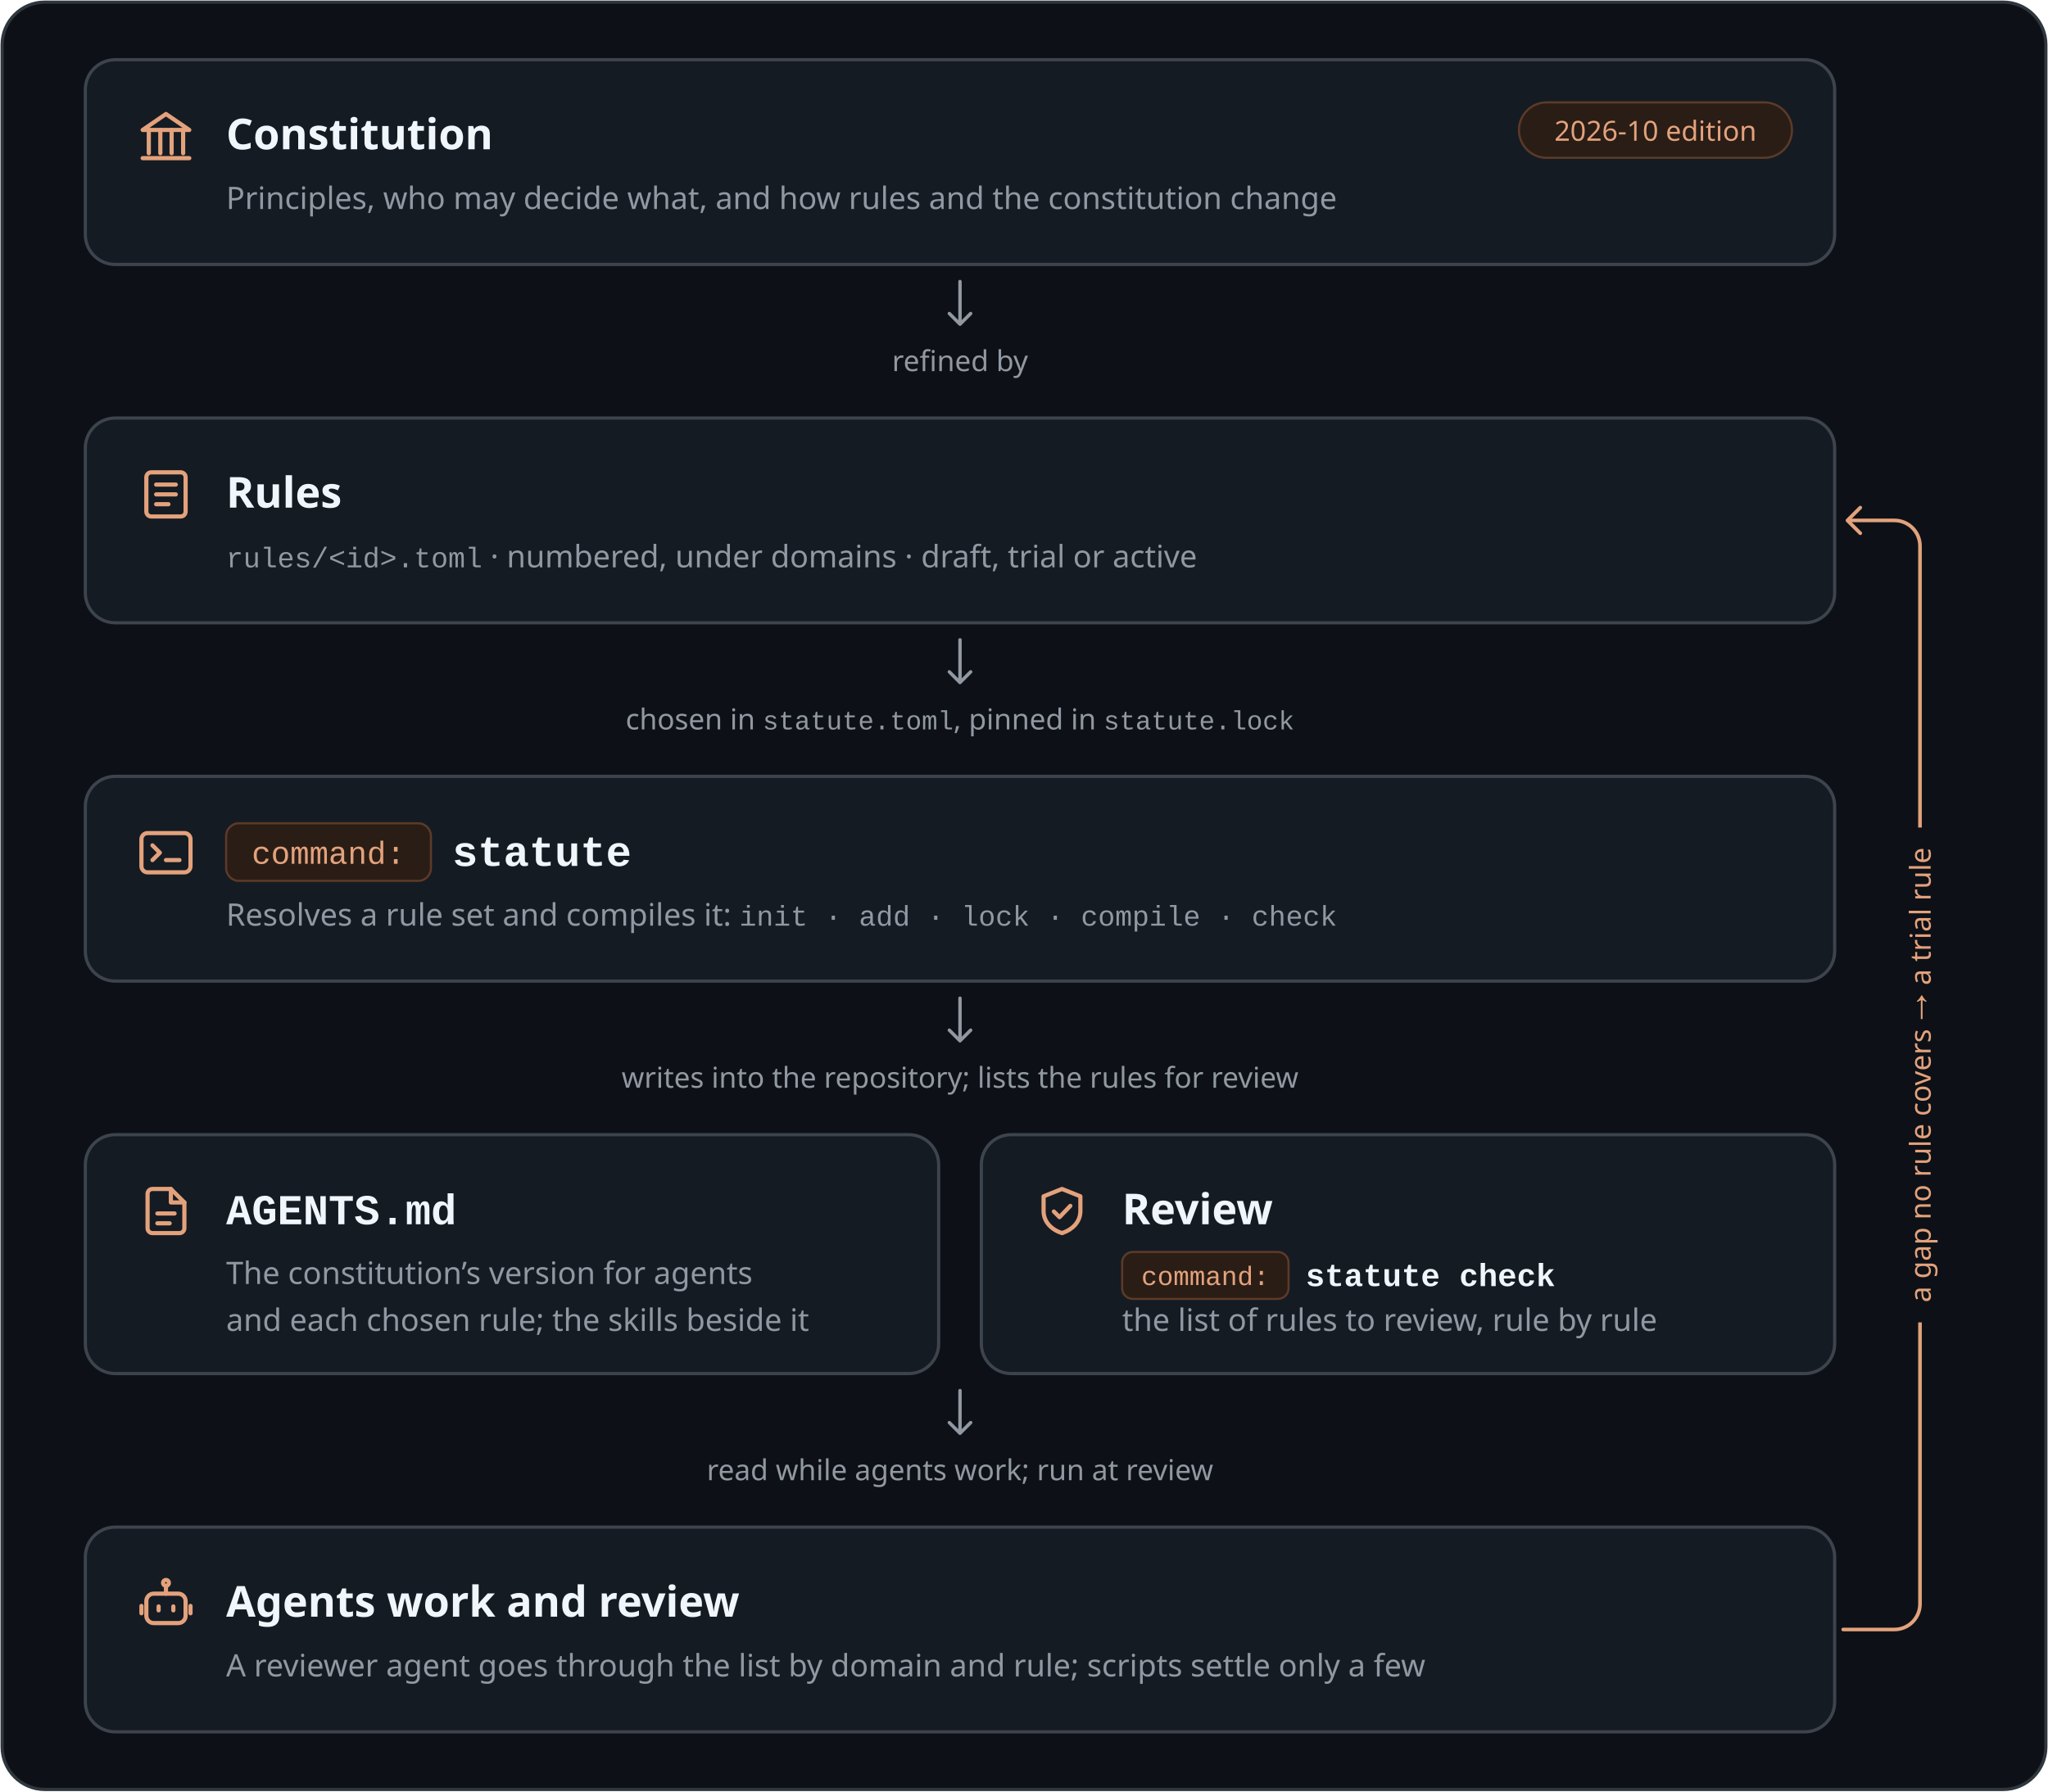
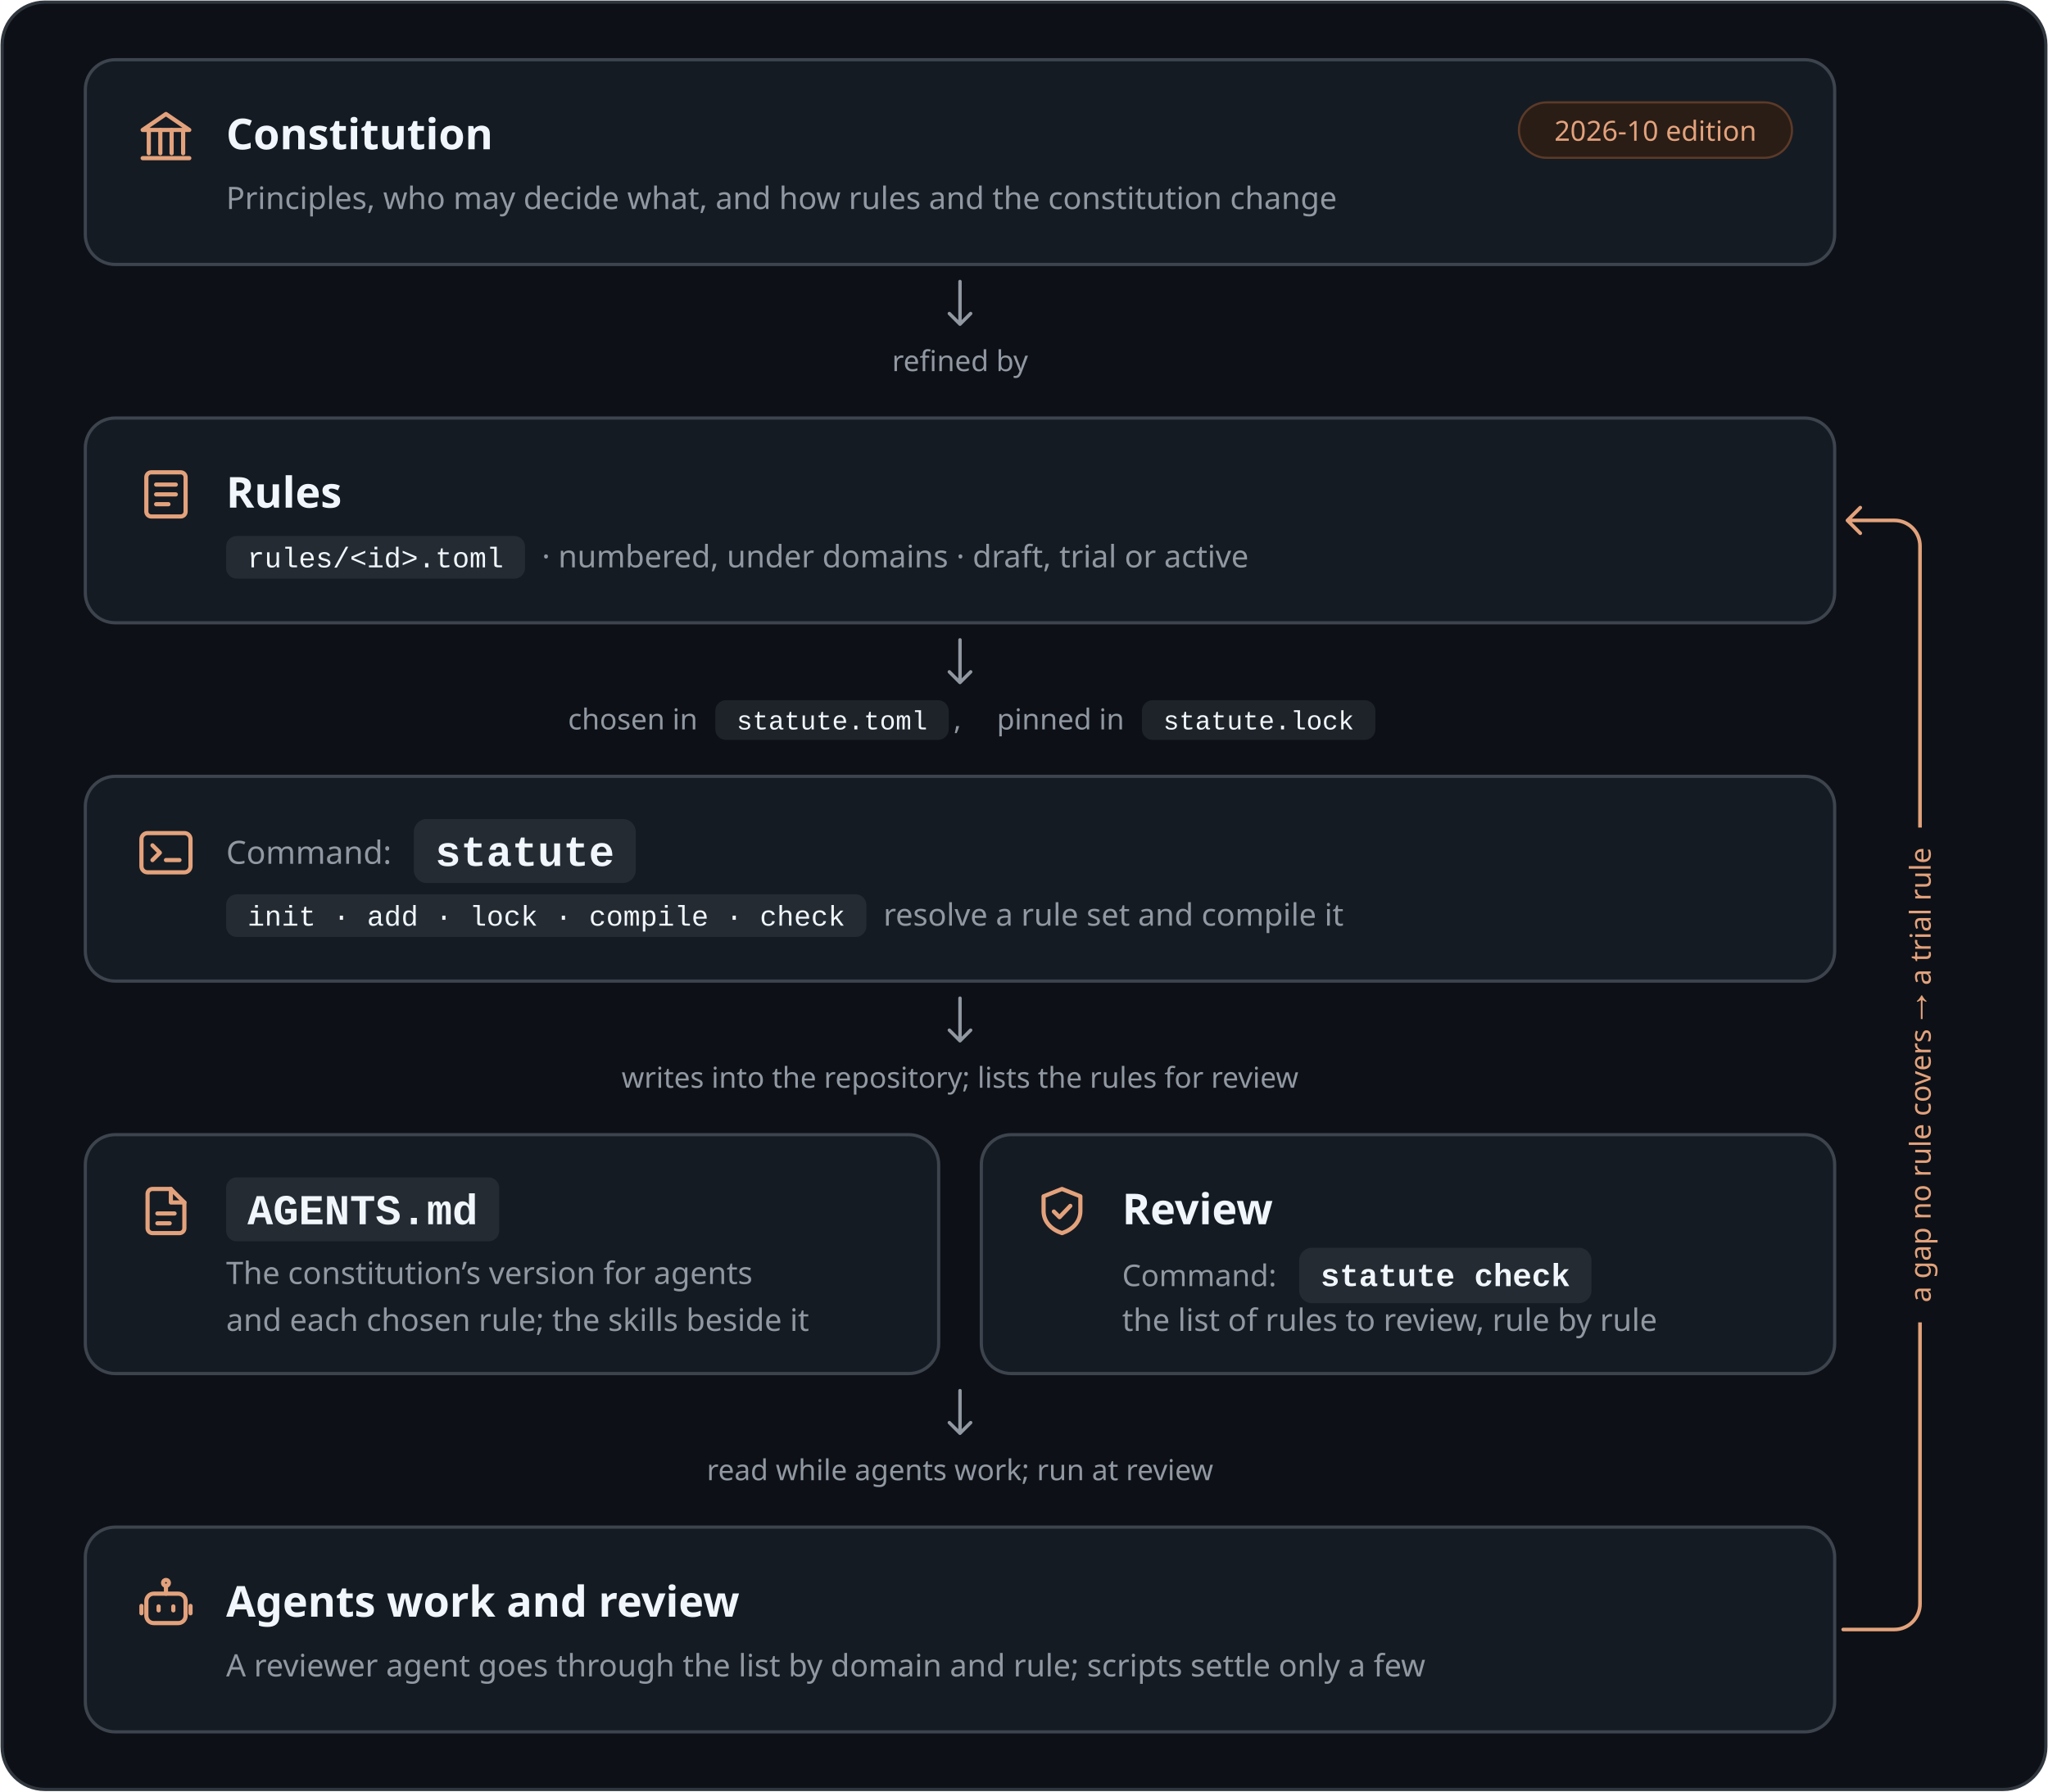
<svg xmlns="http://www.w3.org/2000/svg" viewBox="0 0 960 840" width="960" height="840" role="img" aria-labelledby="t">
  <g font-family="-apple-system, BlinkMacSystemFont, &quot;Segoe UI&quot;, &quot;Noto Sans&quot;, Helvetica, Arial, &quot;PingFang SC&quot;, &quot;Hiragino Sans GB&quot;, &quot;Microsoft YaHei&quot;, &quot;Noto Sans CJK SC&quot;, sans-serif">
    <rect x="1" y="1" width="958" height="838" rx="20" fill="#0d1117" stroke="#30363d" stroke-width="1.5" />
    <rect x="40" y="28" width="820" height="96" rx="14" fill="#151b23" stroke="#3d444d" stroke-width="1.5" />
    <g transform="translate(64 50) scale(1.15)" fill="none" stroke="#e3a27c" stroke-width="1.7" stroke-linecap="round" stroke-linejoin="round">
      <path d="M2.5 9.5 12 3l9.5 6.5z" />
      <path d="M5 9.5V19M9.7 9.5V19M14.3 9.5V19M19 9.5V19M2.5 21h19" />
    </g>
    <text x="106" y="70" font-size="20" font-weight="600" fill="#f0f6fc">Constitution</text>
    <rect x="712" y="48" width="128" height="26" rx="13" fill="#2a1d16" stroke="#5c3a28" />
    <text x="776" y="66" font-size="13" font-weight="500" text-anchor="middle" fill="#e3a27c">2026-10 edition</text>
    <text x="106" y="98" font-size="14.5" fill="#9198a1">Principles, who may decide what, and how rules and the constitution change</text>
    <path d="M450 132v20M445 147l5 5 5-5" fill="none" stroke="#9198a1" stroke-width="1.6" stroke-linecap="round" stroke-linejoin="round" />
    <text x="450" y="174" font-size="13.5" text-anchor="middle" fill="#9198a1">refined by</text>
    <rect x="40" y="196" width="820" height="96" rx="14" fill="#151b23" stroke="#3d444d" stroke-width="1.5" />
    <g transform="translate(64 218) scale(1.15)" fill="none" stroke="#e3a27c" stroke-width="1.7" stroke-linecap="round" stroke-linejoin="round">
      <rect x="4" y="3" width="16" height="18" rx="2" />
      <path d="M8 8h8M8 12h8M8 16h5" />
    </g>
    <text x="106" y="238" font-size="20" font-weight="600" fill="#f0f6fc">Rules</text>
-     <text x="106" y="266" font-size="14.5" fill="#9198a1">
-       <tspan font-family="ui-monospace, SFMono-Regular, &quot;SF Mono&quot;, Menlo, Consolas, &quot;Liberation Mono&quot;, monospace" font-size="0.92em">rules/&lt;id&gt;.toml</tspan> · numbered, under domains · draft, trial or active</text>
+     <rect x="106.0" y="251.3" width="140.1" height="20.0" rx="5" fill="#656c76" fill-opacity="0.2" />
+     <text x="176.0" y="266" font-size="13.34" text-anchor="middle" textLength="120.1" lengthAdjust="spacing" fill="#f0f6fc" font-family="ui-monospace, SFMono-Regular, &quot;SF Mono&quot;, Menlo, Consolas, &quot;Liberation Mono&quot;, monospace">rules/&lt;id&gt;.toml</text>
+     <text x="254" y="266" font-size="14.5" fill="#9198a1">· numbered, under domains · draft, trial or active</text>
    <path d="M450 300v20M445 315l5 5 5-5" fill="none" stroke="#9198a1" stroke-width="1.6" stroke-linecap="round" stroke-linejoin="round" />
-     <text x="450" y="342" font-size="13.5" text-anchor="middle" fill="#9198a1">chosen in <tspan font-family="ui-monospace, SFMono-Regular, &quot;SF Mono&quot;, Menlo, Consolas, &quot;Liberation Mono&quot;, monospace" font-size="0.92em">statute.toml</tspan>, pinned in <tspan font-family="ui-monospace, SFMono-Regular, &quot;SF Mono&quot;, Menlo, Consolas, &quot;Liberation Mono&quot;, monospace" font-size="0.92em">statute.lock</tspan>
-     </text>
+     <rect x="335.3" y="328.3" width="109.4" height="18.6" rx="5" fill="#656c76" fill-opacity="0.2" />
+     <text x="390" y="342" font-size="12.42" text-anchor="middle" textLength="89.4" lengthAdjust="spacing" fill="#f0f6fc" font-family="ui-monospace, SFMono-Regular, &quot;SF Mono&quot;, Menlo, Consolas, &quot;Liberation Mono&quot;, monospace">statute.toml</text>
+     <rect x="535.3" y="328.3" width="109.4" height="18.6" rx="5" fill="#656c76" fill-opacity="0.2" />
+     <text x="590" y="342" font-size="12.42" text-anchor="middle" textLength="89.4" lengthAdjust="spacing" fill="#f0f6fc" font-family="ui-monospace, SFMono-Regular, &quot;SF Mono&quot;, Menlo, Consolas, &quot;Liberation Mono&quot;, monospace">statute.lock</text>
+     <text x="327" y="342" font-size="13.5" text-anchor="end" fill="#9198a1">chosen in</text>
+     <text x="447" y="342" font-size="13.5" text-anchor="start" fill="#9198a1">,</text>
+     <text x="527" y="342" font-size="13.5" text-anchor="end" fill="#9198a1">pinned in</text>
    <rect x="40" y="364" width="820" height="96" rx="14" fill="#151b23" stroke="#3d444d" stroke-width="1.5" />
    <g transform="translate(64 386) scale(1.15)" fill="none" stroke="#e3a27c" stroke-width="1.7" stroke-linecap="round" stroke-linejoin="round">
      <rect x="2" y="4" width="20" height="16" rx="2.5" />
      <path d="m6.5 9 3 3-3 3M12 15h5.5" />
    </g>
-     <rect x="106" y="386" width="96" height="27" rx="6" fill="#2a1d16" stroke="#5c3a28" />
-     <text x="154" y="405" font-size="15" font-weight="500" text-anchor="middle" fill="#e3a27c" font-family="ui-monospace, SFMono-Regular, &quot;SF Mono&quot;, Menlo, Consolas, &quot;Liberation Mono&quot;, monospace">command:</text>
-     <text x="212" y="406" font-size="20" font-weight="600" fill="#f0f6fc" font-family="ui-monospace, SFMono-Regular, &quot;SF Mono&quot;, Menlo, Consolas, &quot;Liberation Mono&quot;, monospace">statute</text>
-     <text x="106" y="434" font-size="14.5" fill="#9198a1">Resolves a rule set and compiles it: <tspan font-family="ui-monospace, SFMono-Regular, &quot;SF Mono&quot;, Menlo, Consolas, &quot;Liberation Mono&quot;, monospace" font-size="0.92em">init · add · lock · compile · check</tspan>
-     </text>
+     <rect x="194" y="384" width="104" height="30" rx="6" fill="#656c76" fill-opacity="0.2" />
+     <text x="106" y="405" font-size="15" font-weight="500" fill="#9198a1">Command:</text>
+     <text x="246" y="406" font-size="20" font-weight="600" text-anchor="middle" textLength="84" lengthAdjust="spacing" fill="#f0f6fc" font-family="ui-monospace, SFMono-Regular, &quot;SF Mono&quot;, Menlo, Consolas, &quot;Liberation Mono&quot;, monospace">statute</text>
+     <rect x="106.0" y="419.3" width="300.1" height="20.0" rx="5" fill="#656c76" fill-opacity="0.2" />
+     <text x="256.1" y="434" font-size="13.34" text-anchor="middle" textLength="280.1" lengthAdjust="spacing" fill="#f0f6fc" font-family="ui-monospace, SFMono-Regular, &quot;SF Mono&quot;, Menlo, Consolas, &quot;Liberation Mono&quot;, monospace">init · add · lock · compile · check</text>
+     <text x="414.1" y="434" font-size="14.5" fill="#9198a1">resolve a rule set and compile it</text>
    <path d="M450 468v20M445 483l5 5 5-5" fill="none" stroke="#9198a1" stroke-width="1.6" stroke-linecap="round" stroke-linejoin="round" />
    <text x="450" y="510" font-size="13.5" text-anchor="middle" fill="#9198a1">writes into the repository; lists the rules for review</text>
    <rect x="40" y="532" width="400" height="112" rx="14" fill="#151b23" stroke="#3d444d" stroke-width="1.5" />
    <g transform="translate(64 554) scale(1.15)" fill="none" stroke="#e3a27c" stroke-width="1.7" stroke-linecap="round" stroke-linejoin="round">
      <path d="M14 3H6.5A2 2 0 0 0 4.5 5v14a2 2 0 0 0 2 2h11a2 2 0 0 0 2-2V8.5z" />
      <path d="M14 3v5.5h5.5M8.5 13h7M8.5 17h5" />
    </g>
-     <text x="106" y="574" font-size="20" font-weight="600" fill="#f0f6fc">
-       <tspan font-family="ui-monospace, SFMono-Regular, &quot;SF Mono&quot;, Menlo, Consolas, &quot;Liberation Mono&quot;, monospace">AGENTS.md</tspan>
-     </text>
+     <rect x="106.0" y="552.0" width="128.0" height="30.0" rx="5" fill="#656c76" fill-opacity="0.2" />
+     <text x="170.0" y="574" font-size="20" font-weight="600" text-anchor="middle" textLength="108.0" lengthAdjust="spacing" fill="#f0f6fc" font-family="ui-monospace, SFMono-Regular, &quot;SF Mono&quot;, Menlo, Consolas, &quot;Liberation Mono&quot;, monospace">AGENTS.md</text>
    <text x="106" y="602" font-size="14.5" fill="#9198a1">The constitution’s version for agents</text>
    <text x="106" y="624" font-size="14.5" fill="#9198a1">and each chosen rule; the skills beside it</text>
    <rect x="460" y="532" width="400" height="112" rx="14" fill="#151b23" stroke="#3d444d" stroke-width="1.5" />
    <g transform="translate(484 554) scale(1.15)" fill="none" stroke="#e3a27c" stroke-width="1.7" stroke-linecap="round" stroke-linejoin="round">
      <path d="M12 3 19.5 6v6c0 4.4-3.2 7.6-7.5 9-4.3-1.4-7.5-4.6-7.5-9V6z" />
      <path d="m8.7 12.2 2.3 2.3 4.4-4.6" />
    </g>
    <text x="526" y="574" font-size="20" font-weight="600" fill="#f0f6fc">Review</text>
-     <rect x="526" y="587" width="78" height="22" rx="5" fill="#2a1d16" stroke="#5c3a28" />
-     <text x="565" y="602.5" font-size="12.5" font-weight="500" text-anchor="middle" fill="#e3a27c" font-family="ui-monospace, SFMono-Regular, &quot;SF Mono&quot;, Menlo, Consolas, &quot;Liberation Mono&quot;, monospace">command:</text>
-     <text x="612" y="603" font-size="15" font-weight="600" fill="#f0f6fc" font-family="ui-monospace, SFMono-Regular, &quot;SF Mono&quot;, Menlo, Consolas, &quot;Liberation Mono&quot;, monospace">statute check</text>
+     <text x="526" y="603" font-size="14" font-weight="500" fill="#9198a1">Command:</text>
+     <rect x="609.0" y="585.0" width="137.0" height="26.0" rx="6" fill="#656c76" fill-opacity="0.2" />
+     <text x="677.5" y="603" font-size="15" font-weight="600" text-anchor="middle" textLength="117.0" lengthAdjust="spacing" fill="#f0f6fc" font-family="ui-monospace, SFMono-Regular, &quot;SF Mono&quot;, Menlo, Consolas, &quot;Liberation Mono&quot;, monospace">statute check</text>
    <text x="526" y="624" font-size="14.5" fill="#9198a1">the list of rules to review, rule by rule</text>
    <path d="M450 652v20M445 667l5 5 5-5" fill="none" stroke="#9198a1" stroke-width="1.6" stroke-linecap="round" stroke-linejoin="round" />
    <text x="450" y="694" font-size="13.5" text-anchor="middle" fill="#9198a1">read while agents work; run at review</text>
    <rect x="40" y="716" width="820" height="96" rx="14" fill="#151b23" stroke="#3d444d" stroke-width="1.5" />
    <g transform="translate(64 738) scale(1.15)" fill="none" stroke="#e3a27c" stroke-width="1.7" stroke-linecap="round" stroke-linejoin="round">
      <rect x="4" y="8" width="16" height="12" rx="3" />
      <path d="M12 8V4.8" />
      <circle cx="12" cy="3.6" r="1.2" />
      <path d="M9 13.2v1.6M15 13.2v1.6M2 13v3M22 13v3" />
    </g>
    <text x="106" y="758" font-size="20" font-weight="600" fill="#f0f6fc">Agents work and review</text>
    <text x="106" y="786" font-size="14.5" fill="#9198a1">A reviewer agent goes through the list by domain and rule; scripts settle only a few</text>
    <path d="M864 764H888a12 12 0 0 0 12-12V256a12 12 0 0 0-12-12H866M872 238l-6 6 6 6" fill="none" stroke="#e3a27c" stroke-width="1.7" stroke-linecap="round" stroke-linejoin="round" />
    <rect x="887" y="388" width="26" height="232" fill="#0d1117" />
    <text transform="translate(905 504) rotate(-90)" font-size="13.5" text-anchor="middle" fill="#e3a27c">a gap no rule covers → a trial rule</text>
  </g>
</svg>
